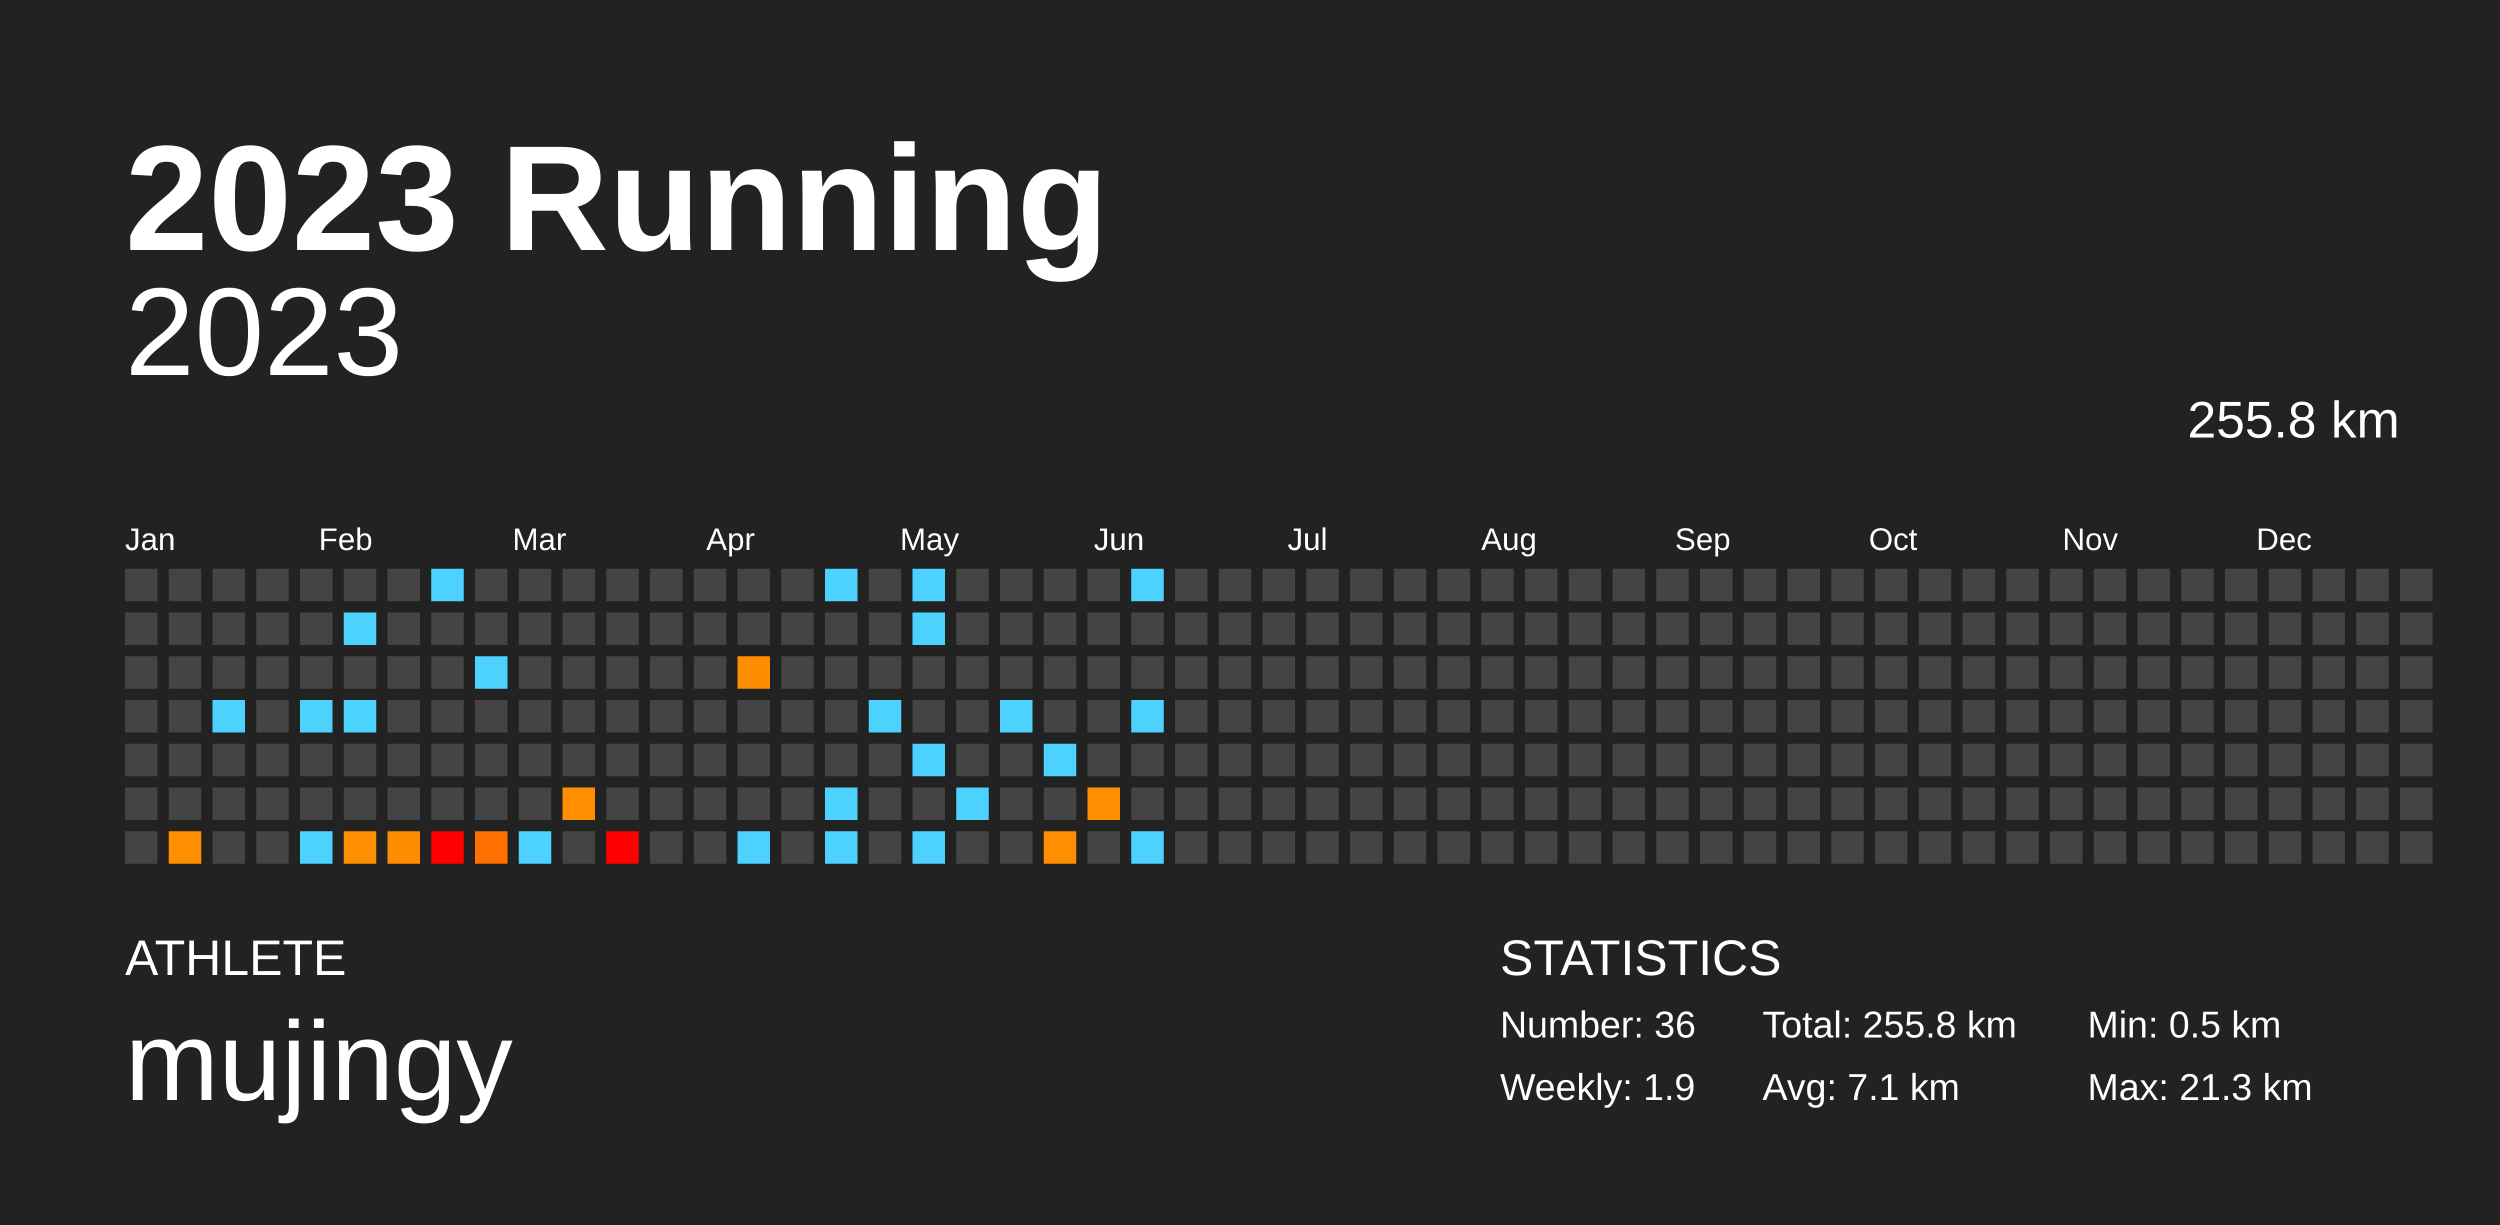
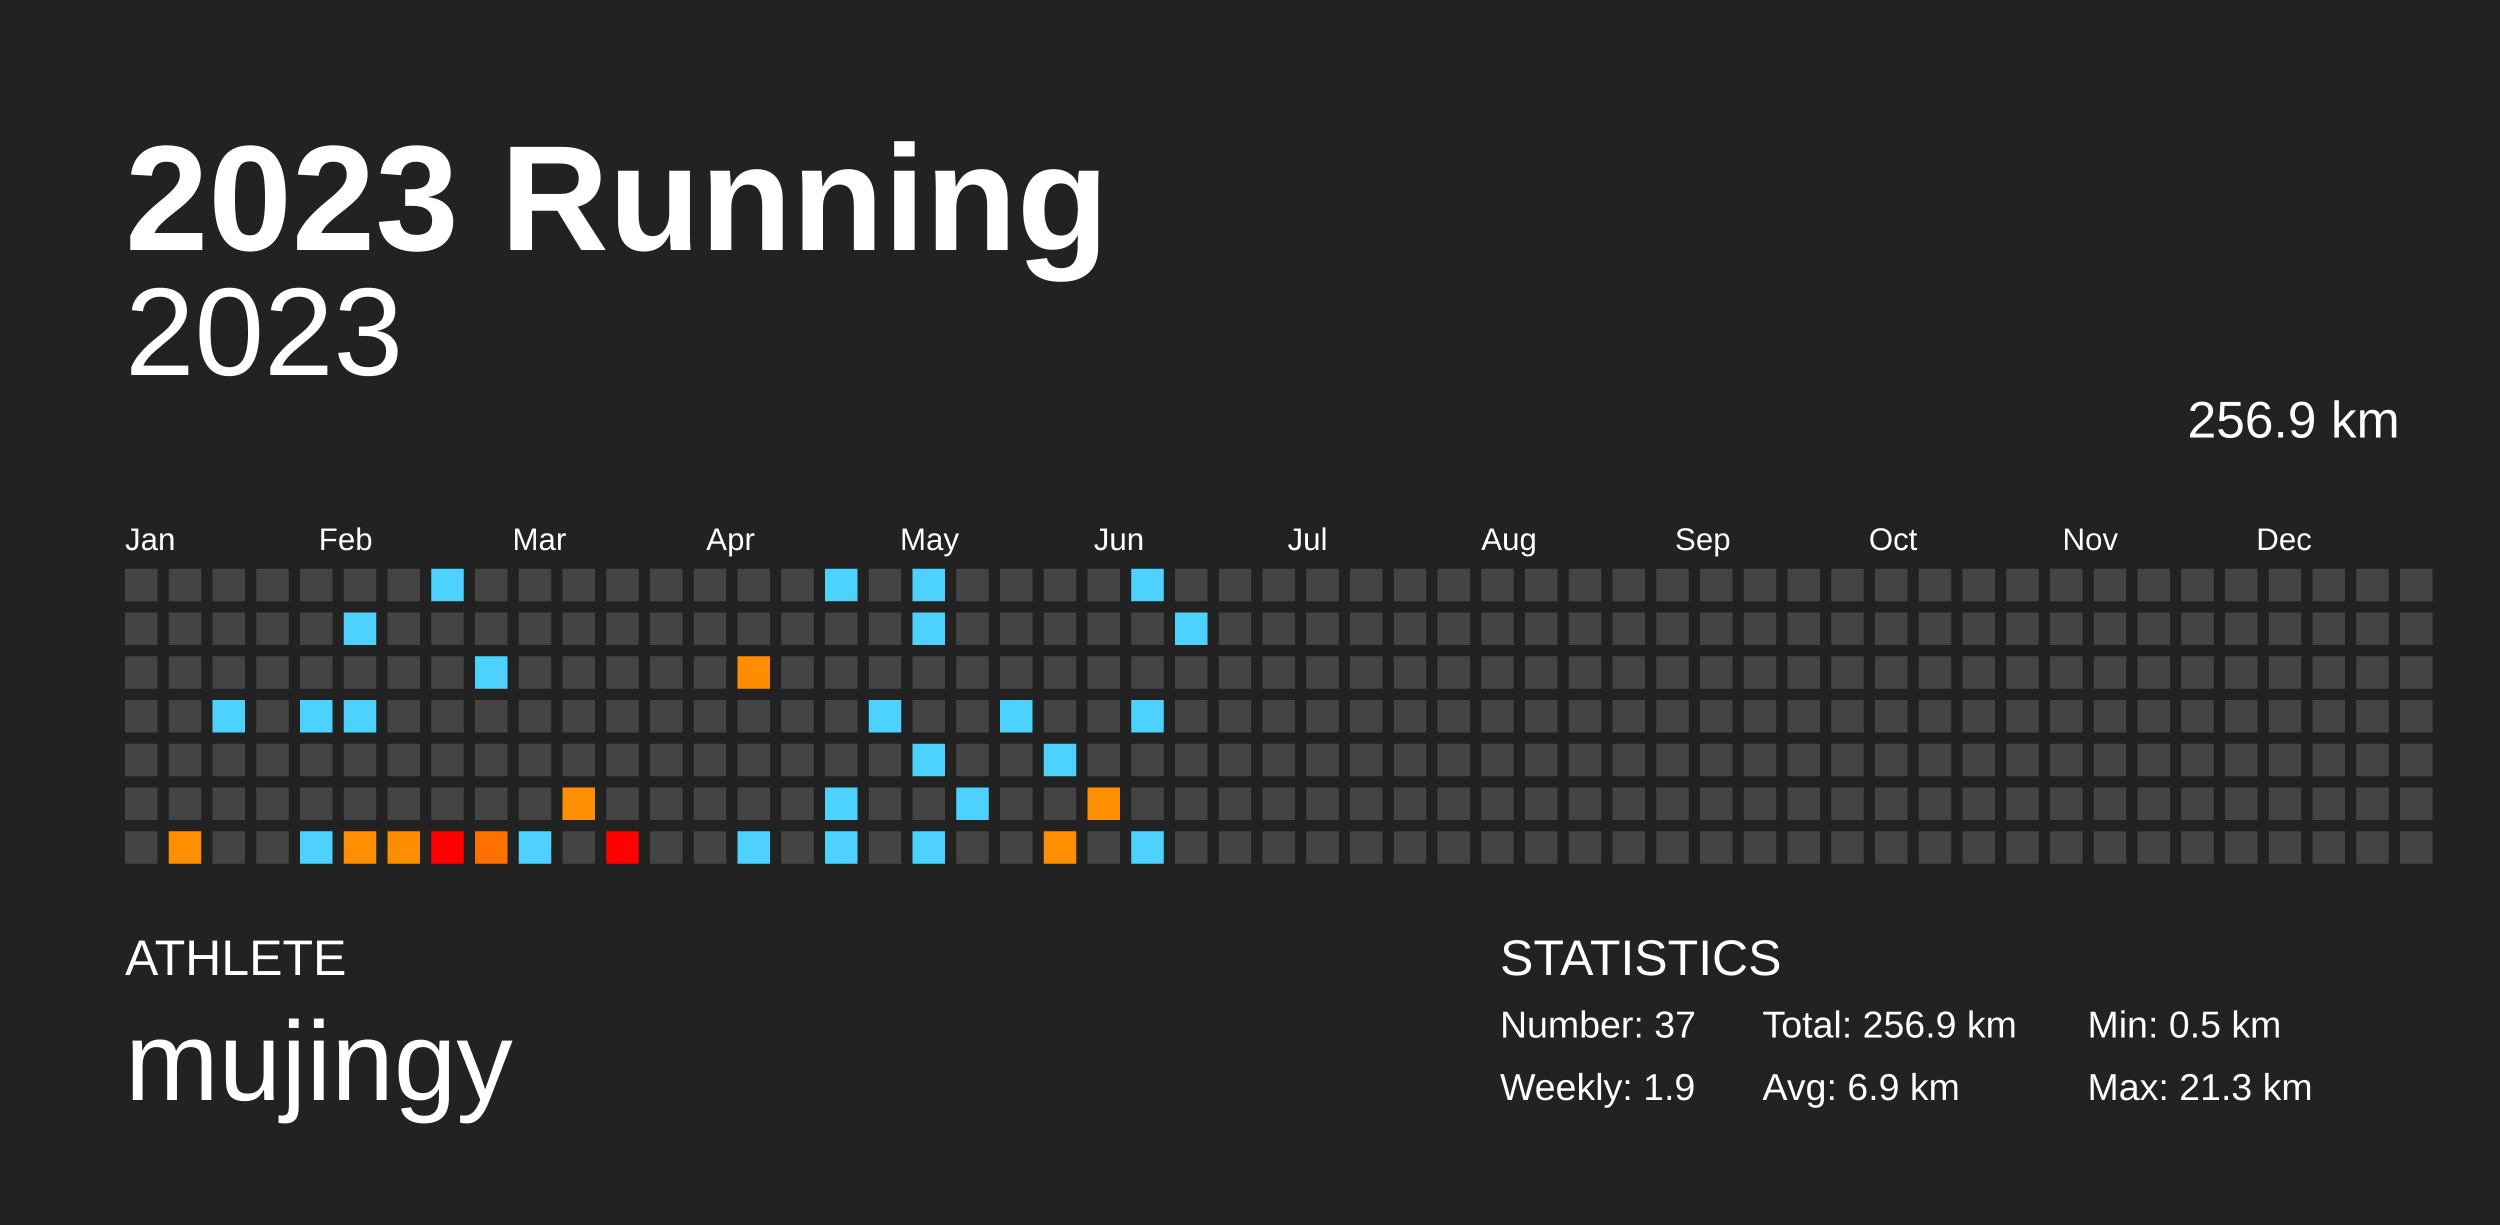
<svg xmlns="http://www.w3.org/2000/svg" baseProfile="full" height="98mm" version="1.1" viewBox="0,0,200,98" width="200mm">
  <defs />
  <rect fill="#222222" height="98" width="200" x="0" y="0" />
  <text fill="#FFFFFF" style="font-size:12px; font-family:Arial; font-weight:bold;" x="10" y="20">2023 Running</text>
  <text fill="#FFFFFF" style="font-size:4px; font-family:Arial" x="10" y="78">ATHLETE</text>
  <text fill="#FFFFFF" style="font-size:9px; font-family:Arial" x="10" y="88">mujingy</text>
  <text fill="#FFFFFF" style="font-size:4px; font-family:Arial" x="120" y="78">STATISTICS</text>
-   <text fill="#FFFFFF" style="font-size:3px; font-family:Arial" x="120" y="83">Number: 36</text>
+   <text fill="#FFFFFF" style="font-size:3px; font-family:Arial" x="120" y="83">Number: 37</text>
  <text fill="#FFFFFF" style="font-size:3px; font-family:Arial" x="120" y="88">Weekly: 1.9</text>
-   <text fill="#FFFFFF" style="font-size:3px; font-family:Arial" x="141" y="83">Total: 255.8 km</text>
-   <text fill="#FFFFFF" style="font-size:3px; font-family:Arial" x="141" y="88">Avg: 7.1 km</text>
+   <text fill="#FFFFFF" style="font-size:3px; font-family:Arial" x="141" y="83">Total: 256.9 km</text>
+   <text fill="#FFFFFF" style="font-size:3px; font-family:Arial" x="141" y="88">Avg: 6.9 km</text>
  <text fill="#FFFFFF" style="font-size:3px; font-family:Arial" x="167" y="83">Min: 0.5 km</text>
  <text fill="#FFFFFF" style="font-size:3px; font-family:Arial" x="167" y="88">Max: 21.3 km</text>
  <text alignment-baseline="hanging" fill="#FFFFFF" style="font-size:10.0px; font-family:Arial;" x="10" y="30">2023</text>
-   <text alignment-baseline="hanging" fill="#FFFFFF" style="font-size:4.125px; font-family:Arial;" x="175" y="35">255.8 km</text>
+   <text alignment-baseline="hanging" fill="#FFFFFF" style="font-size:4.125px; font-family:Arial;" x="175" y="35">256.9 km</text>
  <text fill="#FFFFFF" style="font-size:2.5px; font-family:Arial" x="10.0" y="44">Jan</text>
  <text fill="#FFFFFF" style="font-size:2.5px; font-family:Arial" x="25.5" y="44">Feb</text>
  <text fill="#FFFFFF" style="font-size:2.5px; font-family:Arial" x="41.0" y="44">Mar</text>
  <text fill="#FFFFFF" style="font-size:2.5px; font-family:Arial" x="56.5" y="44">Apr</text>
  <text fill="#FFFFFF" style="font-size:2.5px; font-family:Arial" x="72.0" y="44">May</text>
  <text fill="#FFFFFF" style="font-size:2.5px; font-family:Arial" x="87.5" y="44">Jun</text>
  <text fill="#FFFFFF" style="font-size:2.5px; font-family:Arial" x="103.0" y="44">Jul</text>
  <text fill="#FFFFFF" style="font-size:2.5px; font-family:Arial" x="118.5" y="44">Aug</text>
  <text fill="#FFFFFF" style="font-size:2.5px; font-family:Arial" x="134.0" y="44">Sep</text>
  <text fill="#FFFFFF" style="font-size:2.5px; font-family:Arial" x="149.5" y="44">Oct</text>
  <text fill="#FFFFFF" style="font-size:2.5px; font-family:Arial" x="165.0" y="44">Nov</text>
  <text fill="#FFFFFF" style="font-size:2.5px; font-family:Arial" x="180.5" y="44">Dec</text>
  <rect fill="#444444" height="2.6" width="2.6" x="10.0" y="45.5" />
  <rect fill="#444444" height="2.6" width="2.6" x="10.0" y="49.0" />
  <rect fill="#444444" height="2.6" width="2.6" x="10.0" y="52.5" />
  <rect fill="#444444" height="2.6" width="2.6" x="10.0" y="56.0" />
  <rect fill="#444444" height="2.6" width="2.6" x="10.0" y="59.5" />
  <rect fill="#444444" height="2.6" width="2.6" x="10.0" y="63.0" />
  <rect fill="#444444" height="2.6" width="2.6" x="10.0" y="66.5" />
  <rect fill="#444444" height="2.6" width="2.6" x="13.5" y="45.5" />
  <rect fill="#444444" height="2.6" width="2.6" x="13.5" y="49.0" />
  <rect fill="#444444" height="2.6" width="2.6" x="13.5" y="52.5" />
  <rect fill="#444444" height="2.6" width="2.6" x="13.5" y="56.0" />
  <rect fill="#444444" height="2.6" width="2.6" x="13.5" y="59.5" />
  <rect fill="#444444" height="2.6" width="2.6" x="13.5" y="63.0" />
  <rect fill="#ff8e00" height="2.6" width="2.6" x="13.5" y="66.5" />
  <rect fill="#444444" height="2.6" width="2.6" x="17.0" y="45.5" />
  <rect fill="#444444" height="2.6" width="2.6" x="17.0" y="49.0" />
  <rect fill="#444444" height="2.6" width="2.6" x="17.0" y="52.5" />
  <rect fill="#4dd2ff" height="2.6" width="2.6" x="17.0" y="56.0" />
  <rect fill="#444444" height="2.6" width="2.6" x="17.0" y="59.5" />
  <rect fill="#444444" height="2.6" width="2.6" x="17.0" y="63.0" />
  <rect fill="#444444" height="2.6" width="2.6" x="17.0" y="66.5" />
  <rect fill="#444444" height="2.6" width="2.6" x="20.5" y="45.5" />
  <rect fill="#444444" height="2.6" width="2.6" x="20.5" y="49.0" />
  <rect fill="#444444" height="2.6" width="2.6" x="20.5" y="52.5" />
  <rect fill="#444444" height="2.6" width="2.6" x="20.5" y="56.0" />
  <rect fill="#444444" height="2.6" width="2.6" x="20.5" y="59.5" />
  <rect fill="#444444" height="2.6" width="2.6" x="20.5" y="63.0" />
  <rect fill="#444444" height="2.6" width="2.6" x="20.5" y="66.5" />
  <rect fill="#444444" height="2.6" width="2.6" x="24.0" y="45.5" />
  <rect fill="#444444" height="2.6" width="2.6" x="24.0" y="49.0" />
  <rect fill="#444444" height="2.6" width="2.6" x="24.0" y="52.5" />
  <rect fill="#4dd2ff" height="2.6" width="2.6" x="24.0" y="56.0" />
  <rect fill="#444444" height="2.6" width="2.6" x="24.0" y="59.5" />
  <rect fill="#444444" height="2.6" width="2.6" x="24.0" y="63.0" />
  <rect fill="#4dd2ff" height="2.6" width="2.6" x="24.0" y="66.5" />
  <rect fill="#444444" height="2.6" width="2.6" x="27.5" y="45.5" />
  <rect fill="#4dd2ff" height="2.6" width="2.6" x="27.5" y="49.0" />
  <rect fill="#444444" height="2.6" width="2.6" x="27.5" y="52.5" />
  <rect fill="#4dd2ff" height="2.6" width="2.6" x="27.5" y="56.0" />
  <rect fill="#444444" height="2.6" width="2.6" x="27.5" y="59.5" />
  <rect fill="#444444" height="2.6" width="2.6" x="27.5" y="63.0" />
  <rect fill="#ff8e00" height="2.6" width="2.6" x="27.5" y="66.5" />
  <rect fill="#444444" height="2.6" width="2.6" x="31.0" y="45.5" />
  <rect fill="#444444" height="2.6" width="2.6" x="31.0" y="49.0" />
  <rect fill="#444444" height="2.6" width="2.6" x="31.0" y="52.5" />
  <rect fill="#444444" height="2.6" width="2.6" x="31.0" y="56.0" />
  <rect fill="#444444" height="2.6" width="2.6" x="31.0" y="59.5" />
  <rect fill="#444444" height="2.6" width="2.6" x="31.0" y="63.0" />
  <rect fill="#ff8d00" height="2.6" width="2.6" x="31.0" y="66.5" />
  <rect fill="#4dd2ff" height="2.6" width="2.6" x="34.5" y="45.5" />
  <rect fill="#444444" height="2.6" width="2.6" x="34.5" y="49.0" />
  <rect fill="#444444" height="2.6" width="2.6" x="34.5" y="52.5" />
  <rect fill="#444444" height="2.6" width="2.6" x="34.5" y="56.0" />
  <rect fill="#444444" height="2.6" width="2.6" x="34.5" y="59.5" />
  <rect fill="#444444" height="2.6" width="2.6" x="34.5" y="63.0" />
  <rect fill="red" height="2.6" width="2.6" x="34.5" y="66.5" />
  <rect fill="#444444" height="2.6" width="2.6" x="38.0" y="45.5" />
  <rect fill="#444444" height="2.6" width="2.6" x="38.0" y="49.0" />
  <rect fill="#4dd2ff" height="2.6" width="2.6" x="38.0" y="52.5" />
  <rect fill="#444444" height="2.6" width="2.6" x="38.0" y="56.0" />
  <rect fill="#444444" height="2.6" width="2.6" x="38.0" y="59.5" />
  <rect fill="#444444" height="2.6" width="2.6" x="38.0" y="63.0" />
  <rect fill="#ff7000" height="2.6" width="2.6" x="38.0" y="66.5" />
  <rect fill="#444444" height="2.6" width="2.6" x="41.5" y="45.5" />
  <rect fill="#444444" height="2.6" width="2.6" x="41.5" y="49.0" />
  <rect fill="#444444" height="2.6" width="2.6" x="41.5" y="52.5" />
  <rect fill="#444444" height="2.6" width="2.6" x="41.5" y="56.0" />
  <rect fill="#444444" height="2.6" width="2.6" x="41.5" y="59.5" />
  <rect fill="#444444" height="2.6" width="2.6" x="41.5" y="63.0" />
  <rect fill="#4dd2ff" height="2.6" width="2.6" x="41.5" y="66.5" />
  <rect fill="#444444" height="2.6" width="2.6" x="45.0" y="45.5" />
  <rect fill="#444444" height="2.6" width="2.6" x="45.0" y="49.0" />
  <rect fill="#444444" height="2.6" width="2.6" x="45.0" y="52.5" />
  <rect fill="#444444" height="2.6" width="2.6" x="45.0" y="56.0" />
  <rect fill="#444444" height="2.6" width="2.6" x="45.0" y="59.5" />
  <rect fill="#ff8e00" height="2.6" width="2.6" x="45.0" y="63.0" />
  <rect fill="#444444" height="2.6" width="2.6" x="45.0" y="66.5" />
  <rect fill="#444444" height="2.6" width="2.6" x="48.5" y="45.5" />
  <rect fill="#444444" height="2.6" width="2.6" x="48.5" y="49.0" />
  <rect fill="#444444" height="2.6" width="2.6" x="48.5" y="52.5" />
  <rect fill="#444444" height="2.6" width="2.6" x="48.5" y="56.0" />
  <rect fill="#444444" height="2.6" width="2.6" x="48.5" y="59.5" />
  <rect fill="#444444" height="2.6" width="2.6" x="48.5" y="63.0" />
  <rect fill="red" height="2.6" width="2.6" x="48.5" y="66.5" />
  <rect fill="#444444" height="2.6" width="2.6" x="52.0" y="45.5" />
  <rect fill="#444444" height="2.6" width="2.6" x="52.0" y="49.0" />
  <rect fill="#444444" height="2.6" width="2.6" x="52.0" y="52.5" />
  <rect fill="#444444" height="2.6" width="2.6" x="52.0" y="56.0" />
  <rect fill="#444444" height="2.6" width="2.6" x="52.0" y="59.5" />
  <rect fill="#444444" height="2.6" width="2.6" x="52.0" y="63.0" />
  <rect fill="#444444" height="2.6" width="2.6" x="52.0" y="66.5" />
  <rect fill="#444444" height="2.6" width="2.6" x="55.5" y="45.5" />
  <rect fill="#444444" height="2.6" width="2.6" x="55.5" y="49.0" />
  <rect fill="#444444" height="2.6" width="2.6" x="55.5" y="52.5" />
  <rect fill="#444444" height="2.6" width="2.6" x="55.5" y="56.0" />
  <rect fill="#444444" height="2.6" width="2.6" x="55.5" y="59.5" />
  <rect fill="#444444" height="2.6" width="2.6" x="55.5" y="63.0" />
  <rect fill="#444444" height="2.6" width="2.6" x="55.5" y="66.5" />
  <rect fill="#444444" height="2.6" width="2.6" x="59.0" y="45.5" />
  <rect fill="#444444" height="2.6" width="2.6" x="59.0" y="49.0" />
  <rect fill="#ff8d00" height="2.6" width="2.6" x="59.0" y="52.5" />
  <rect fill="#444444" height="2.6" width="2.6" x="59.0" y="56.0" />
  <rect fill="#444444" height="2.6" width="2.6" x="59.0" y="59.5" />
  <rect fill="#444444" height="2.6" width="2.6" x="59.0" y="63.0" />
  <rect fill="#4dd2ff" height="2.6" width="2.6" x="59.0" y="66.5" />
  <rect fill="#444444" height="2.6" width="2.6" x="62.5" y="45.5" />
  <rect fill="#444444" height="2.6" width="2.6" x="62.5" y="49.0" />
  <rect fill="#444444" height="2.6" width="2.6" x="62.5" y="52.5" />
  <rect fill="#444444" height="2.6" width="2.6" x="62.5" y="56.0" />
  <rect fill="#444444" height="2.6" width="2.6" x="62.5" y="59.5" />
  <rect fill="#444444" height="2.6" width="2.6" x="62.5" y="63.0" />
  <rect fill="#444444" height="2.6" width="2.6" x="62.5" y="66.5" />
  <rect fill="#4dd2ff" height="2.6" width="2.6" x="66.0" y="45.5" />
  <rect fill="#444444" height="2.6" width="2.6" x="66.0" y="49.0" />
  <rect fill="#444444" height="2.6" width="2.6" x="66.0" y="52.5" />
  <rect fill="#444444" height="2.6" width="2.6" x="66.0" y="56.0" />
  <rect fill="#444444" height="2.6" width="2.6" x="66.0" y="59.5" />
  <rect fill="#4dd2ff" height="2.6" width="2.6" x="66.0" y="63.0" />
  <rect fill="#4dd2ff" height="2.6" width="2.6" x="66.0" y="66.5" />
  <rect fill="#444444" height="2.6" width="2.6" x="69.5" y="45.5" />
  <rect fill="#444444" height="2.6" width="2.6" x="69.5" y="49.0" />
  <rect fill="#444444" height="2.6" width="2.6" x="69.5" y="52.5" />
  <rect fill="#4dd2ff" height="2.6" width="2.6" x="69.5" y="56.0" />
  <rect fill="#444444" height="2.6" width="2.6" x="69.5" y="59.5" />
  <rect fill="#444444" height="2.6" width="2.6" x="69.5" y="63.0" />
  <rect fill="#444444" height="2.6" width="2.6" x="69.5" y="66.5" />
  <rect fill="#4dd2ff" height="2.6" width="2.6" x="73.0" y="45.5" />
  <rect fill="#4dd2ff" height="2.6" width="2.6" x="73.0" y="49.0" />
  <rect fill="#444444" height="2.6" width="2.6" x="73.0" y="52.5" />
  <rect fill="#444444" height="2.6" width="2.6" x="73.0" y="56.0" />
  <rect fill="#4dd2ff" height="2.6" width="2.6" x="73.0" y="59.5" />
  <rect fill="#444444" height="2.6" width="2.6" x="73.0" y="63.0" />
  <rect fill="#4dd2ff" height="2.6" width="2.6" x="73.0" y="66.5" />
  <rect fill="#444444" height="2.6" width="2.6" x="76.5" y="45.5" />
  <rect fill="#444444" height="2.6" width="2.6" x="76.5" y="49.0" />
  <rect fill="#444444" height="2.6" width="2.6" x="76.5" y="52.5" />
  <rect fill="#444444" height="2.6" width="2.6" x="76.5" y="56.0" />
  <rect fill="#444444" height="2.6" width="2.6" x="76.5" y="59.5" />
  <rect fill="#4dd2ff" height="2.6" width="2.6" x="76.5" y="63.0" />
  <rect fill="#444444" height="2.6" width="2.6" x="76.5" y="66.5" />
  <rect fill="#444444" height="2.6" width="2.6" x="80.0" y="45.5" />
  <rect fill="#444444" height="2.6" width="2.6" x="80.0" y="49.0" />
  <rect fill="#444444" height="2.6" width="2.6" x="80.0" y="52.5" />
  <rect fill="#4dd2ff" height="2.6" width="2.6" x="80.0" y="56.0" />
  <rect fill="#444444" height="2.6" width="2.6" x="80.0" y="59.5" />
  <rect fill="#444444" height="2.6" width="2.6" x="80.0" y="63.0" />
  <rect fill="#444444" height="2.6" width="2.6" x="80.0" y="66.5" />
  <rect fill="#444444" height="2.6" width="2.6" x="83.5" y="45.5" />
  <rect fill="#444444" height="2.6" width="2.6" x="83.5" y="49.0" />
  <rect fill="#444444" height="2.6" width="2.6" x="83.5" y="52.5" />
  <rect fill="#444444" height="2.6" width="2.6" x="83.5" y="56.0" />
  <rect fill="#4dd2ff" height="2.6" width="2.6" x="83.5" y="59.5" />
  <rect fill="#444444" height="2.6" width="2.6" x="83.5" y="63.0" />
  <rect fill="#ff8e00" height="2.6" width="2.6" x="83.5" y="66.5" />
  <rect fill="#444444" height="2.6" width="2.6" x="87.0" y="45.5" />
  <rect fill="#444444" height="2.6" width="2.6" x="87.0" y="49.0" />
  <rect fill="#444444" height="2.6" width="2.6" x="87.0" y="52.5" />
  <rect fill="#444444" height="2.6" width="2.6" x="87.0" y="56.0" />
  <rect fill="#444444" height="2.6" width="2.6" x="87.0" y="59.5" />
  <rect fill="#ff8e00" height="2.6" width="2.6" x="87.0" y="63.0" />
  <rect fill="#444444" height="2.6" width="2.6" x="87.0" y="66.5" />
  <rect fill="#4dd2ff" height="2.6" width="2.6" x="90.5" y="45.5" />
  <rect fill="#444444" height="2.6" width="2.6" x="90.5" y="49.0" />
  <rect fill="#444444" height="2.6" width="2.6" x="90.5" y="52.5" />
  <rect fill="#4dd2ff" height="2.6" width="2.6" x="90.5" y="56.0" />
  <rect fill="#444444" height="2.6" width="2.6" x="90.5" y="59.5" />
  <rect fill="#444444" height="2.6" width="2.6" x="90.5" y="63.0" />
  <rect fill="#4dd2ff" height="2.6" width="2.6" x="90.5" y="66.5" />
  <rect fill="#444444" height="2.6" width="2.6" x="94.0" y="45.5" />
-   <rect fill="#444444" height="2.6" width="2.6" x="94.0" y="49.0" />
+   <rect fill="#4dd2ff" height="2.6" width="2.6" x="94.0" y="49.0" />
  <rect fill="#444444" height="2.6" width="2.6" x="94.0" y="52.5" />
  <rect fill="#444444" height="2.6" width="2.6" x="94.0" y="56.0" />
  <rect fill="#444444" height="2.6" width="2.6" x="94.0" y="59.5" />
  <rect fill="#444444" height="2.6" width="2.6" x="94.0" y="63.0" />
  <rect fill="#444444" height="2.6" width="2.6" x="94.0" y="66.5" />
  <rect fill="#444444" height="2.6" width="2.6" x="97.5" y="45.5" />
  <rect fill="#444444" height="2.6" width="2.6" x="97.5" y="49.0" />
  <rect fill="#444444" height="2.6" width="2.6" x="97.5" y="52.5" />
  <rect fill="#444444" height="2.6" width="2.6" x="97.5" y="56.0" />
  <rect fill="#444444" height="2.6" width="2.6" x="97.5" y="59.5" />
  <rect fill="#444444" height="2.6" width="2.6" x="97.5" y="63.0" />
  <rect fill="#444444" height="2.6" width="2.6" x="97.5" y="66.5" />
  <rect fill="#444444" height="2.6" width="2.6" x="101.0" y="45.5" />
  <rect fill="#444444" height="2.6" width="2.6" x="101.0" y="49.0" />
  <rect fill="#444444" height="2.6" width="2.6" x="101.0" y="52.5" />
  <rect fill="#444444" height="2.6" width="2.6" x="101.0" y="56.0" />
  <rect fill="#444444" height="2.6" width="2.6" x="101.0" y="59.5" />
  <rect fill="#444444" height="2.6" width="2.6" x="101.0" y="63.0" />
  <rect fill="#444444" height="2.6" width="2.6" x="101.0" y="66.5" />
  <rect fill="#444444" height="2.6" width="2.6" x="104.5" y="45.5" />
  <rect fill="#444444" height="2.6" width="2.6" x="104.5" y="49.0" />
  <rect fill="#444444" height="2.6" width="2.6" x="104.5" y="52.5" />
  <rect fill="#444444" height="2.6" width="2.6" x="104.5" y="56.0" />
  <rect fill="#444444" height="2.6" width="2.6" x="104.5" y="59.5" />
  <rect fill="#444444" height="2.6" width="2.6" x="104.5" y="63.0" />
  <rect fill="#444444" height="2.6" width="2.6" x="104.5" y="66.5" />
  <rect fill="#444444" height="2.6" width="2.6" x="108.0" y="45.5" />
  <rect fill="#444444" height="2.6" width="2.6" x="108.0" y="49.0" />
  <rect fill="#444444" height="2.6" width="2.6" x="108.0" y="52.5" />
  <rect fill="#444444" height="2.6" width="2.6" x="108.0" y="56.0" />
  <rect fill="#444444" height="2.6" width="2.6" x="108.0" y="59.5" />
  <rect fill="#444444" height="2.6" width="2.6" x="108.0" y="63.0" />
  <rect fill="#444444" height="2.6" width="2.6" x="108.0" y="66.5" />
  <rect fill="#444444" height="2.6" width="2.6" x="111.5" y="45.5" />
  <rect fill="#444444" height="2.6" width="2.6" x="111.5" y="49.0" />
  <rect fill="#444444" height="2.6" width="2.6" x="111.5" y="52.5" />
  <rect fill="#444444" height="2.6" width="2.6" x="111.5" y="56.0" />
  <rect fill="#444444" height="2.6" width="2.6" x="111.5" y="59.5" />
  <rect fill="#444444" height="2.6" width="2.6" x="111.5" y="63.0" />
  <rect fill="#444444" height="2.6" width="2.6" x="111.5" y="66.5" />
  <rect fill="#444444" height="2.6" width="2.6" x="115.0" y="45.5" />
  <rect fill="#444444" height="2.6" width="2.6" x="115.0" y="49.0" />
  <rect fill="#444444" height="2.6" width="2.6" x="115.0" y="52.5" />
  <rect fill="#444444" height="2.6" width="2.6" x="115.0" y="56.0" />
  <rect fill="#444444" height="2.6" width="2.6" x="115.0" y="59.5" />
  <rect fill="#444444" height="2.6" width="2.6" x="115.0" y="63.0" />
  <rect fill="#444444" height="2.6" width="2.6" x="115.0" y="66.5" />
  <rect fill="#444444" height="2.6" width="2.6" x="118.5" y="45.5" />
  <rect fill="#444444" height="2.6" width="2.6" x="118.5" y="49.0" />
  <rect fill="#444444" height="2.6" width="2.6" x="118.5" y="52.5" />
  <rect fill="#444444" height="2.6" width="2.6" x="118.5" y="56.0" />
  <rect fill="#444444" height="2.6" width="2.6" x="118.5" y="59.5" />
  <rect fill="#444444" height="2.6" width="2.6" x="118.5" y="63.0" />
  <rect fill="#444444" height="2.6" width="2.6" x="118.5" y="66.5" />
  <rect fill="#444444" height="2.6" width="2.6" x="122.0" y="45.5" />
  <rect fill="#444444" height="2.6" width="2.6" x="122.0" y="49.0" />
  <rect fill="#444444" height="2.6" width="2.6" x="122.0" y="52.5" />
  <rect fill="#444444" height="2.6" width="2.6" x="122.0" y="56.0" />
  <rect fill="#444444" height="2.6" width="2.6" x="122.0" y="59.5" />
  <rect fill="#444444" height="2.6" width="2.6" x="122.0" y="63.0" />
  <rect fill="#444444" height="2.6" width="2.6" x="122.0" y="66.5" />
  <rect fill="#444444" height="2.6" width="2.6" x="125.5" y="45.5" />
  <rect fill="#444444" height="2.6" width="2.6" x="125.5" y="49.0" />
  <rect fill="#444444" height="2.6" width="2.6" x="125.5" y="52.5" />
  <rect fill="#444444" height="2.6" width="2.6" x="125.5" y="56.0" />
  <rect fill="#444444" height="2.6" width="2.6" x="125.5" y="59.5" />
  <rect fill="#444444" height="2.6" width="2.6" x="125.5" y="63.0" />
  <rect fill="#444444" height="2.6" width="2.6" x="125.5" y="66.5" />
  <rect fill="#444444" height="2.6" width="2.6" x="129.0" y="45.5" />
  <rect fill="#444444" height="2.6" width="2.6" x="129.0" y="49.0" />
  <rect fill="#444444" height="2.6" width="2.6" x="129.0" y="52.5" />
  <rect fill="#444444" height="2.6" width="2.6" x="129.0" y="56.0" />
  <rect fill="#444444" height="2.6" width="2.6" x="129.0" y="59.5" />
  <rect fill="#444444" height="2.6" width="2.6" x="129.0" y="63.0" />
  <rect fill="#444444" height="2.6" width="2.6" x="129.0" y="66.5" />
  <rect fill="#444444" height="2.6" width="2.6" x="132.5" y="45.5" />
  <rect fill="#444444" height="2.6" width="2.6" x="132.5" y="49.0" />
  <rect fill="#444444" height="2.6" width="2.6" x="132.5" y="52.5" />
  <rect fill="#444444" height="2.6" width="2.6" x="132.5" y="56.0" />
  <rect fill="#444444" height="2.6" width="2.6" x="132.5" y="59.5" />
  <rect fill="#444444" height="2.6" width="2.6" x="132.5" y="63.0" />
  <rect fill="#444444" height="2.6" width="2.6" x="132.5" y="66.5" />
  <rect fill="#444444" height="2.6" width="2.6" x="136.0" y="45.5" />
  <rect fill="#444444" height="2.6" width="2.6" x="136.0" y="49.0" />
  <rect fill="#444444" height="2.6" width="2.6" x="136.0" y="52.5" />
  <rect fill="#444444" height="2.6" width="2.6" x="136.0" y="56.0" />
  <rect fill="#444444" height="2.6" width="2.6" x="136.0" y="59.5" />
  <rect fill="#444444" height="2.6" width="2.6" x="136.0" y="63.0" />
  <rect fill="#444444" height="2.6" width="2.6" x="136.0" y="66.5" />
  <rect fill="#444444" height="2.6" width="2.6" x="139.5" y="45.5" />
  <rect fill="#444444" height="2.6" width="2.6" x="139.5" y="49.0" />
  <rect fill="#444444" height="2.6" width="2.6" x="139.5" y="52.5" />
  <rect fill="#444444" height="2.6" width="2.6" x="139.5" y="56.0" />
  <rect fill="#444444" height="2.6" width="2.6" x="139.5" y="59.5" />
  <rect fill="#444444" height="2.6" width="2.6" x="139.5" y="63.0" />
  <rect fill="#444444" height="2.6" width="2.6" x="139.5" y="66.5" />
  <rect fill="#444444" height="2.6" width="2.6" x="143.0" y="45.5" />
  <rect fill="#444444" height="2.6" width="2.6" x="143.0" y="49.0" />
  <rect fill="#444444" height="2.6" width="2.6" x="143.0" y="52.5" />
  <rect fill="#444444" height="2.6" width="2.6" x="143.0" y="56.0" />
  <rect fill="#444444" height="2.6" width="2.6" x="143.0" y="59.5" />
  <rect fill="#444444" height="2.6" width="2.6" x="143.0" y="63.0" />
  <rect fill="#444444" height="2.6" width="2.6" x="143.0" y="66.5" />
  <rect fill="#444444" height="2.6" width="2.6" x="146.5" y="45.5" />
  <rect fill="#444444" height="2.6" width="2.6" x="146.5" y="49.0" />
  <rect fill="#444444" height="2.6" width="2.6" x="146.5" y="52.5" />
  <rect fill="#444444" height="2.6" width="2.6" x="146.5" y="56.0" />
  <rect fill="#444444" height="2.6" width="2.6" x="146.5" y="59.5" />
  <rect fill="#444444" height="2.6" width="2.6" x="146.5" y="63.0" />
  <rect fill="#444444" height="2.6" width="2.6" x="146.5" y="66.5" />
  <rect fill="#444444" height="2.6" width="2.6" x="150.0" y="45.5" />
  <rect fill="#444444" height="2.6" width="2.6" x="150.0" y="49.0" />
  <rect fill="#444444" height="2.6" width="2.6" x="150.0" y="52.5" />
  <rect fill="#444444" height="2.6" width="2.6" x="150.0" y="56.0" />
  <rect fill="#444444" height="2.6" width="2.6" x="150.0" y="59.5" />
  <rect fill="#444444" height="2.6" width="2.6" x="150.0" y="63.0" />
  <rect fill="#444444" height="2.6" width="2.6" x="150.0" y="66.5" />
  <rect fill="#444444" height="2.6" width="2.6" x="153.5" y="45.5" />
  <rect fill="#444444" height="2.6" width="2.6" x="153.5" y="49.0" />
  <rect fill="#444444" height="2.6" width="2.6" x="153.5" y="52.5" />
  <rect fill="#444444" height="2.6" width="2.6" x="153.5" y="56.0" />
  <rect fill="#444444" height="2.6" width="2.6" x="153.5" y="59.5" />
  <rect fill="#444444" height="2.6" width="2.6" x="153.5" y="63.0" />
  <rect fill="#444444" height="2.6" width="2.6" x="153.5" y="66.5" />
  <rect fill="#444444" height="2.6" width="2.6" x="157.0" y="45.5" />
  <rect fill="#444444" height="2.6" width="2.6" x="157.0" y="49.0" />
  <rect fill="#444444" height="2.6" width="2.6" x="157.0" y="52.5" />
  <rect fill="#444444" height="2.6" width="2.6" x="157.0" y="56.0" />
  <rect fill="#444444" height="2.6" width="2.6" x="157.0" y="59.5" />
  <rect fill="#444444" height="2.6" width="2.6" x="157.0" y="63.0" />
  <rect fill="#444444" height="2.6" width="2.6" x="157.0" y="66.5" />
  <rect fill="#444444" height="2.6" width="2.6" x="160.5" y="45.5" />
  <rect fill="#444444" height="2.6" width="2.6" x="160.5" y="49.0" />
  <rect fill="#444444" height="2.6" width="2.6" x="160.5" y="52.5" />
  <rect fill="#444444" height="2.6" width="2.6" x="160.5" y="56.0" />
  <rect fill="#444444" height="2.6" width="2.6" x="160.5" y="59.5" />
  <rect fill="#444444" height="2.6" width="2.6" x="160.5" y="63.0" />
  <rect fill="#444444" height="2.6" width="2.6" x="160.5" y="66.5" />
  <rect fill="#444444" height="2.6" width="2.6" x="164.0" y="45.5" />
  <rect fill="#444444" height="2.6" width="2.6" x="164.0" y="49.0" />
  <rect fill="#444444" height="2.6" width="2.6" x="164.0" y="52.5" />
  <rect fill="#444444" height="2.6" width="2.6" x="164.0" y="56.0" />
  <rect fill="#444444" height="2.6" width="2.6" x="164.0" y="59.5" />
  <rect fill="#444444" height="2.6" width="2.6" x="164.0" y="63.0" />
  <rect fill="#444444" height="2.6" width="2.6" x="164.0" y="66.5" />
  <rect fill="#444444" height="2.6" width="2.6" x="167.5" y="45.5" />
  <rect fill="#444444" height="2.6" width="2.6" x="167.5" y="49.0" />
  <rect fill="#444444" height="2.6" width="2.6" x="167.5" y="52.5" />
  <rect fill="#444444" height="2.6" width="2.6" x="167.5" y="56.0" />
  <rect fill="#444444" height="2.6" width="2.6" x="167.5" y="59.5" />
  <rect fill="#444444" height="2.6" width="2.6" x="167.5" y="63.0" />
  <rect fill="#444444" height="2.6" width="2.6" x="167.5" y="66.5" />
  <rect fill="#444444" height="2.6" width="2.6" x="171.0" y="45.5" />
  <rect fill="#444444" height="2.6" width="2.6" x="171.0" y="49.0" />
  <rect fill="#444444" height="2.6" width="2.6" x="171.0" y="52.5" />
  <rect fill="#444444" height="2.6" width="2.6" x="171.0" y="56.0" />
  <rect fill="#444444" height="2.6" width="2.6" x="171.0" y="59.5" />
  <rect fill="#444444" height="2.6" width="2.6" x="171.0" y="63.0" />
  <rect fill="#444444" height="2.6" width="2.6" x="171.0" y="66.5" />
  <rect fill="#444444" height="2.6" width="2.6" x="174.5" y="45.5" />
  <rect fill="#444444" height="2.6" width="2.6" x="174.5" y="49.0" />
  <rect fill="#444444" height="2.6" width="2.6" x="174.5" y="52.5" />
  <rect fill="#444444" height="2.6" width="2.6" x="174.5" y="56.0" />
  <rect fill="#444444" height="2.6" width="2.6" x="174.5" y="59.5" />
  <rect fill="#444444" height="2.6" width="2.6" x="174.5" y="63.0" />
  <rect fill="#444444" height="2.6" width="2.6" x="174.5" y="66.5" />
  <rect fill="#444444" height="2.6" width="2.6" x="178.0" y="45.5" />
  <rect fill="#444444" height="2.6" width="2.6" x="178.0" y="49.0" />
  <rect fill="#444444" height="2.6" width="2.6" x="178.0" y="52.5" />
  <rect fill="#444444" height="2.6" width="2.6" x="178.0" y="56.0" />
  <rect fill="#444444" height="2.6" width="2.6" x="178.0" y="59.5" />
  <rect fill="#444444" height="2.6" width="2.6" x="178.0" y="63.0" />
  <rect fill="#444444" height="2.6" width="2.6" x="178.0" y="66.5" />
  <rect fill="#444444" height="2.6" width="2.6" x="181.5" y="45.5" />
  <rect fill="#444444" height="2.6" width="2.6" x="181.5" y="49.0" />
  <rect fill="#444444" height="2.6" width="2.6" x="181.5" y="52.5" />
  <rect fill="#444444" height="2.6" width="2.6" x="181.5" y="56.0" />
  <rect fill="#444444" height="2.6" width="2.6" x="181.5" y="59.5" />
  <rect fill="#444444" height="2.6" width="2.6" x="181.5" y="63.0" />
  <rect fill="#444444" height="2.6" width="2.6" x="181.5" y="66.5" />
  <rect fill="#444444" height="2.6" width="2.6" x="185.0" y="45.5" />
  <rect fill="#444444" height="2.6" width="2.6" x="185.0" y="49.0" />
  <rect fill="#444444" height="2.6" width="2.6" x="185.0" y="52.5" />
  <rect fill="#444444" height="2.6" width="2.6" x="185.0" y="56.0" />
  <rect fill="#444444" height="2.6" width="2.6" x="185.0" y="59.5" />
  <rect fill="#444444" height="2.6" width="2.6" x="185.0" y="63.0" />
  <rect fill="#444444" height="2.6" width="2.6" x="185.0" y="66.5" />
  <rect fill="#444444" height="2.6" width="2.6" x="188.5" y="45.5" />
  <rect fill="#444444" height="2.6" width="2.6" x="188.5" y="49.0" />
  <rect fill="#444444" height="2.6" width="2.6" x="188.5" y="52.5" />
  <rect fill="#444444" height="2.6" width="2.6" x="188.5" y="56.0" />
  <rect fill="#444444" height="2.6" width="2.6" x="188.5" y="59.5" />
  <rect fill="#444444" height="2.6" width="2.6" x="188.5" y="63.0" />
  <rect fill="#444444" height="2.6" width="2.6" x="188.5" y="66.5" />
  <rect fill="#444444" height="2.6" width="2.6" x="192.0" y="45.5" />
  <rect fill="#444444" height="2.6" width="2.6" x="192.0" y="49.0" />
  <rect fill="#444444" height="2.6" width="2.6" x="192.0" y="52.5" />
  <rect fill="#444444" height="2.6" width="2.6" x="192.0" y="56.0" />
  <rect fill="#444444" height="2.6" width="2.6" x="192.0" y="59.5" />
  <rect fill="#444444" height="2.6" width="2.6" x="192.0" y="63.0" />
  <rect fill="#444444" height="2.6" width="2.6" x="192.0" y="66.5" />
</svg>
